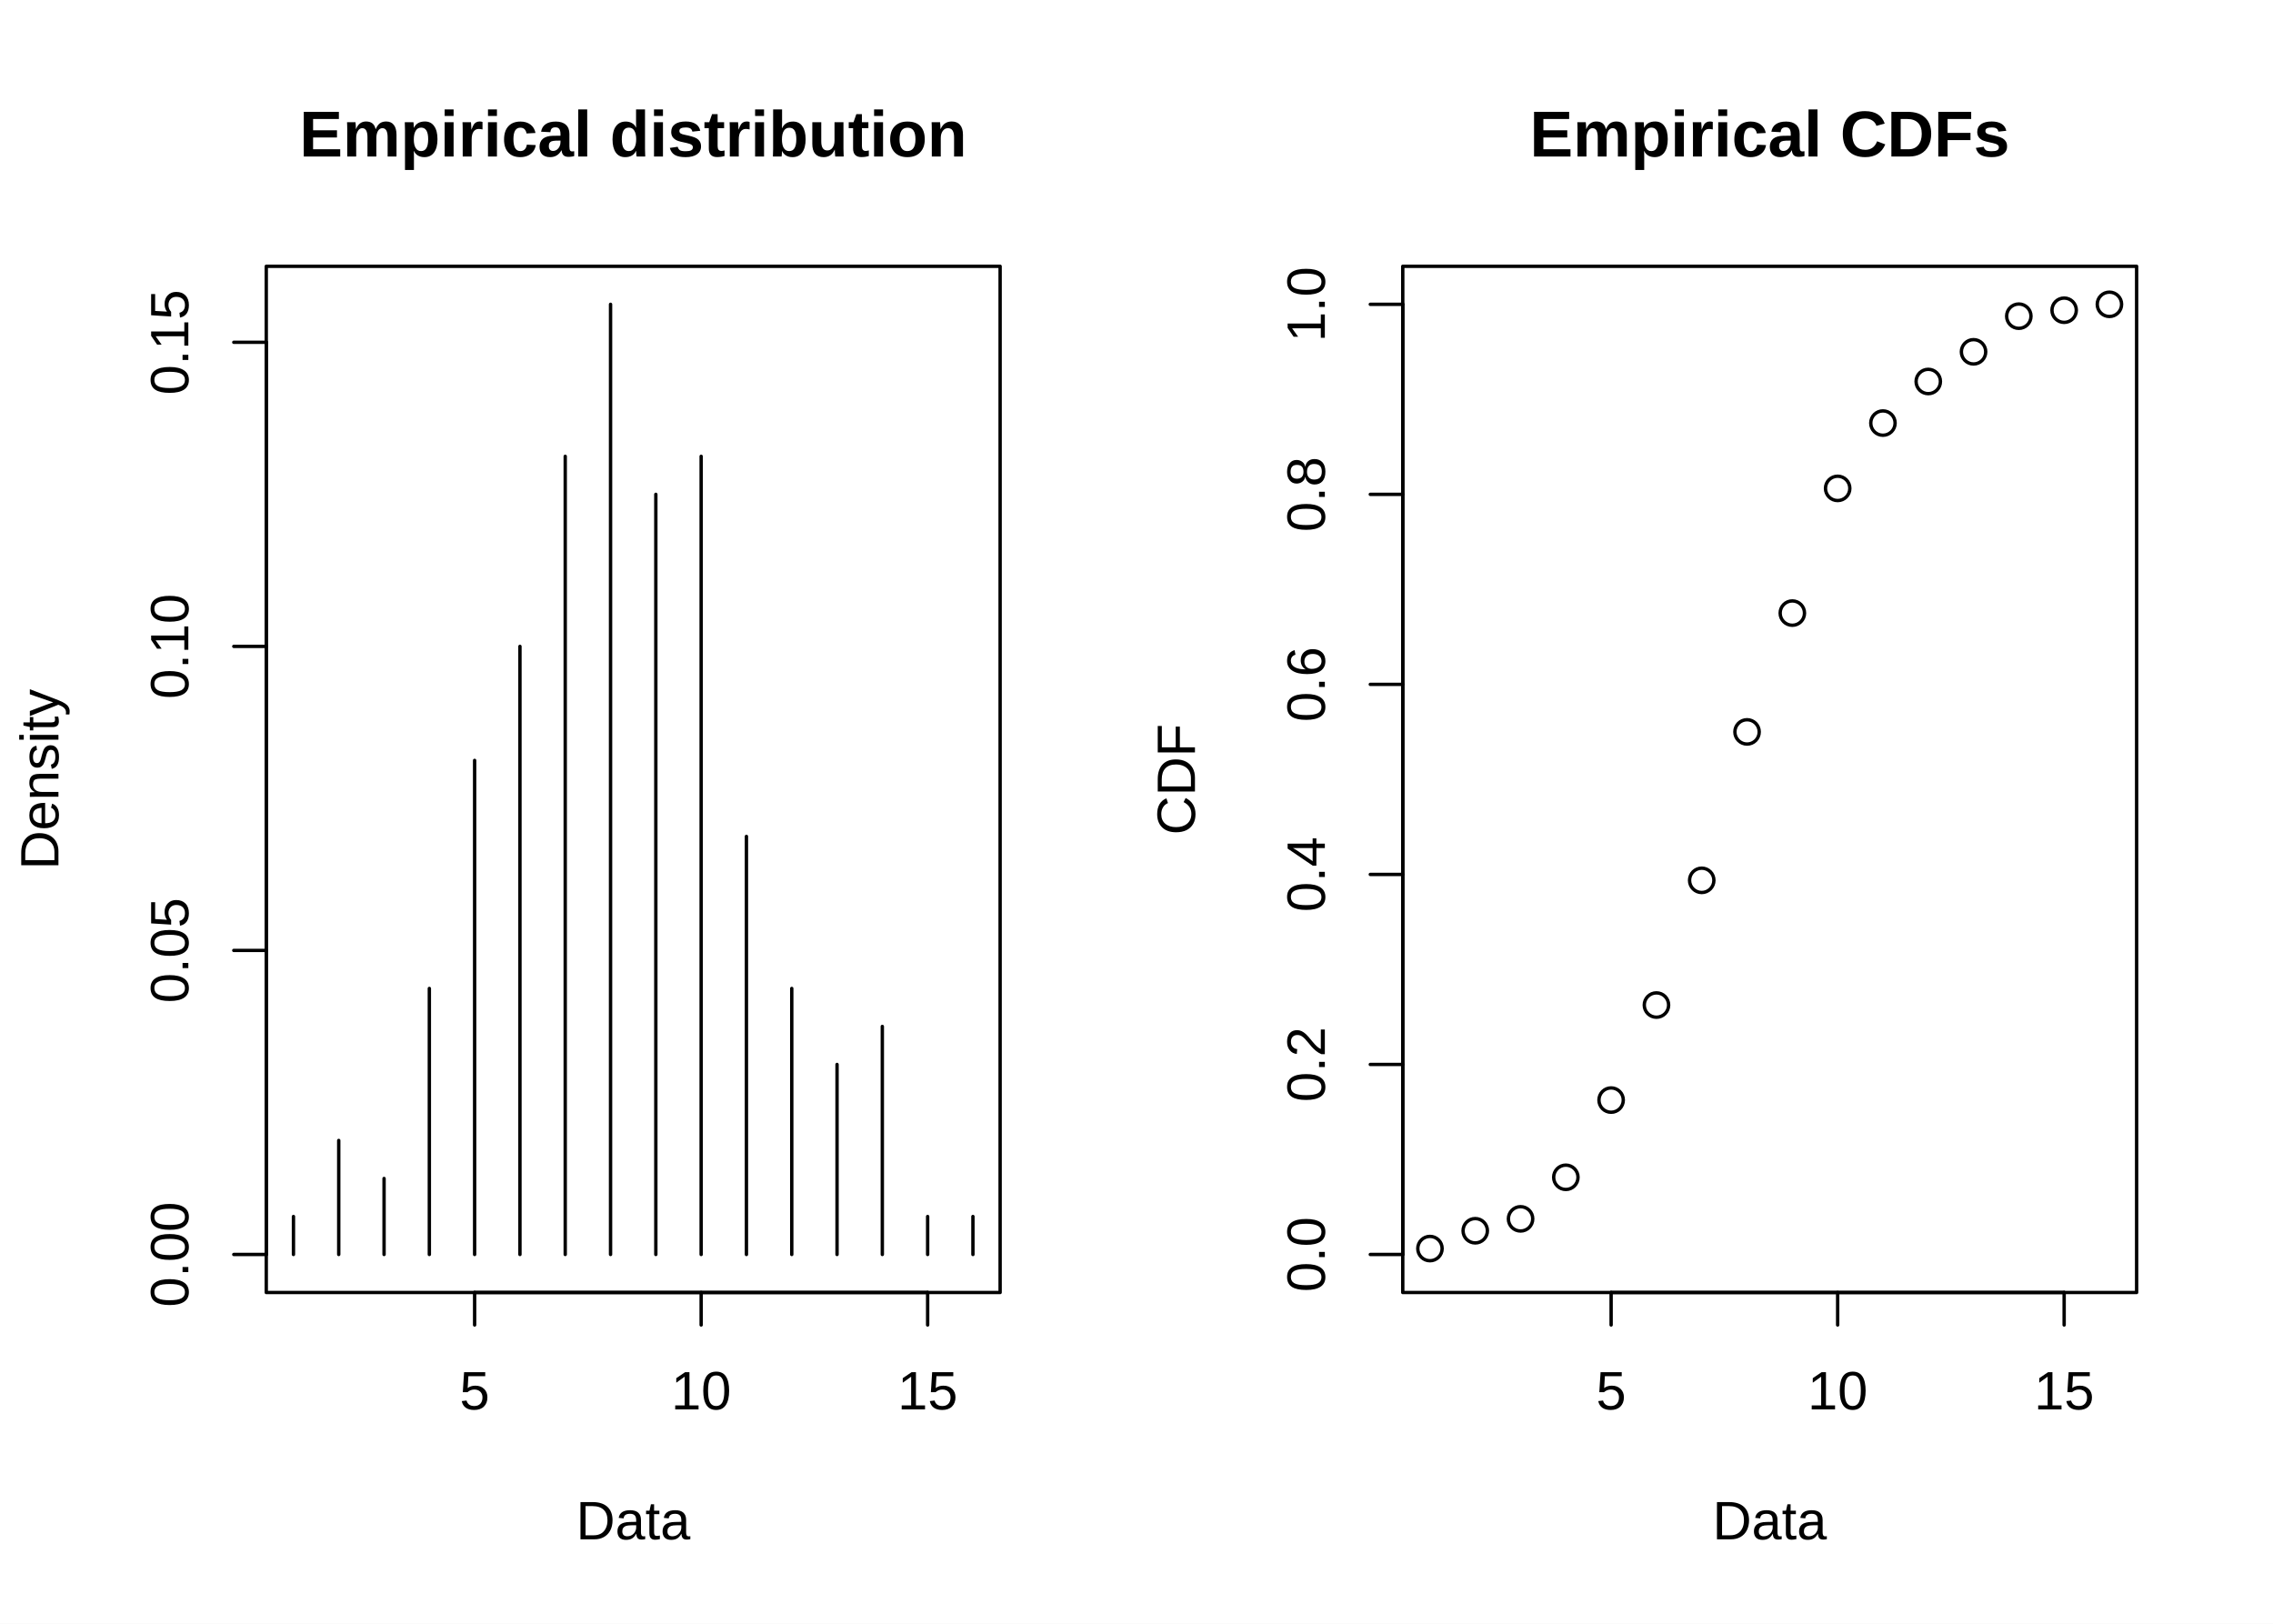
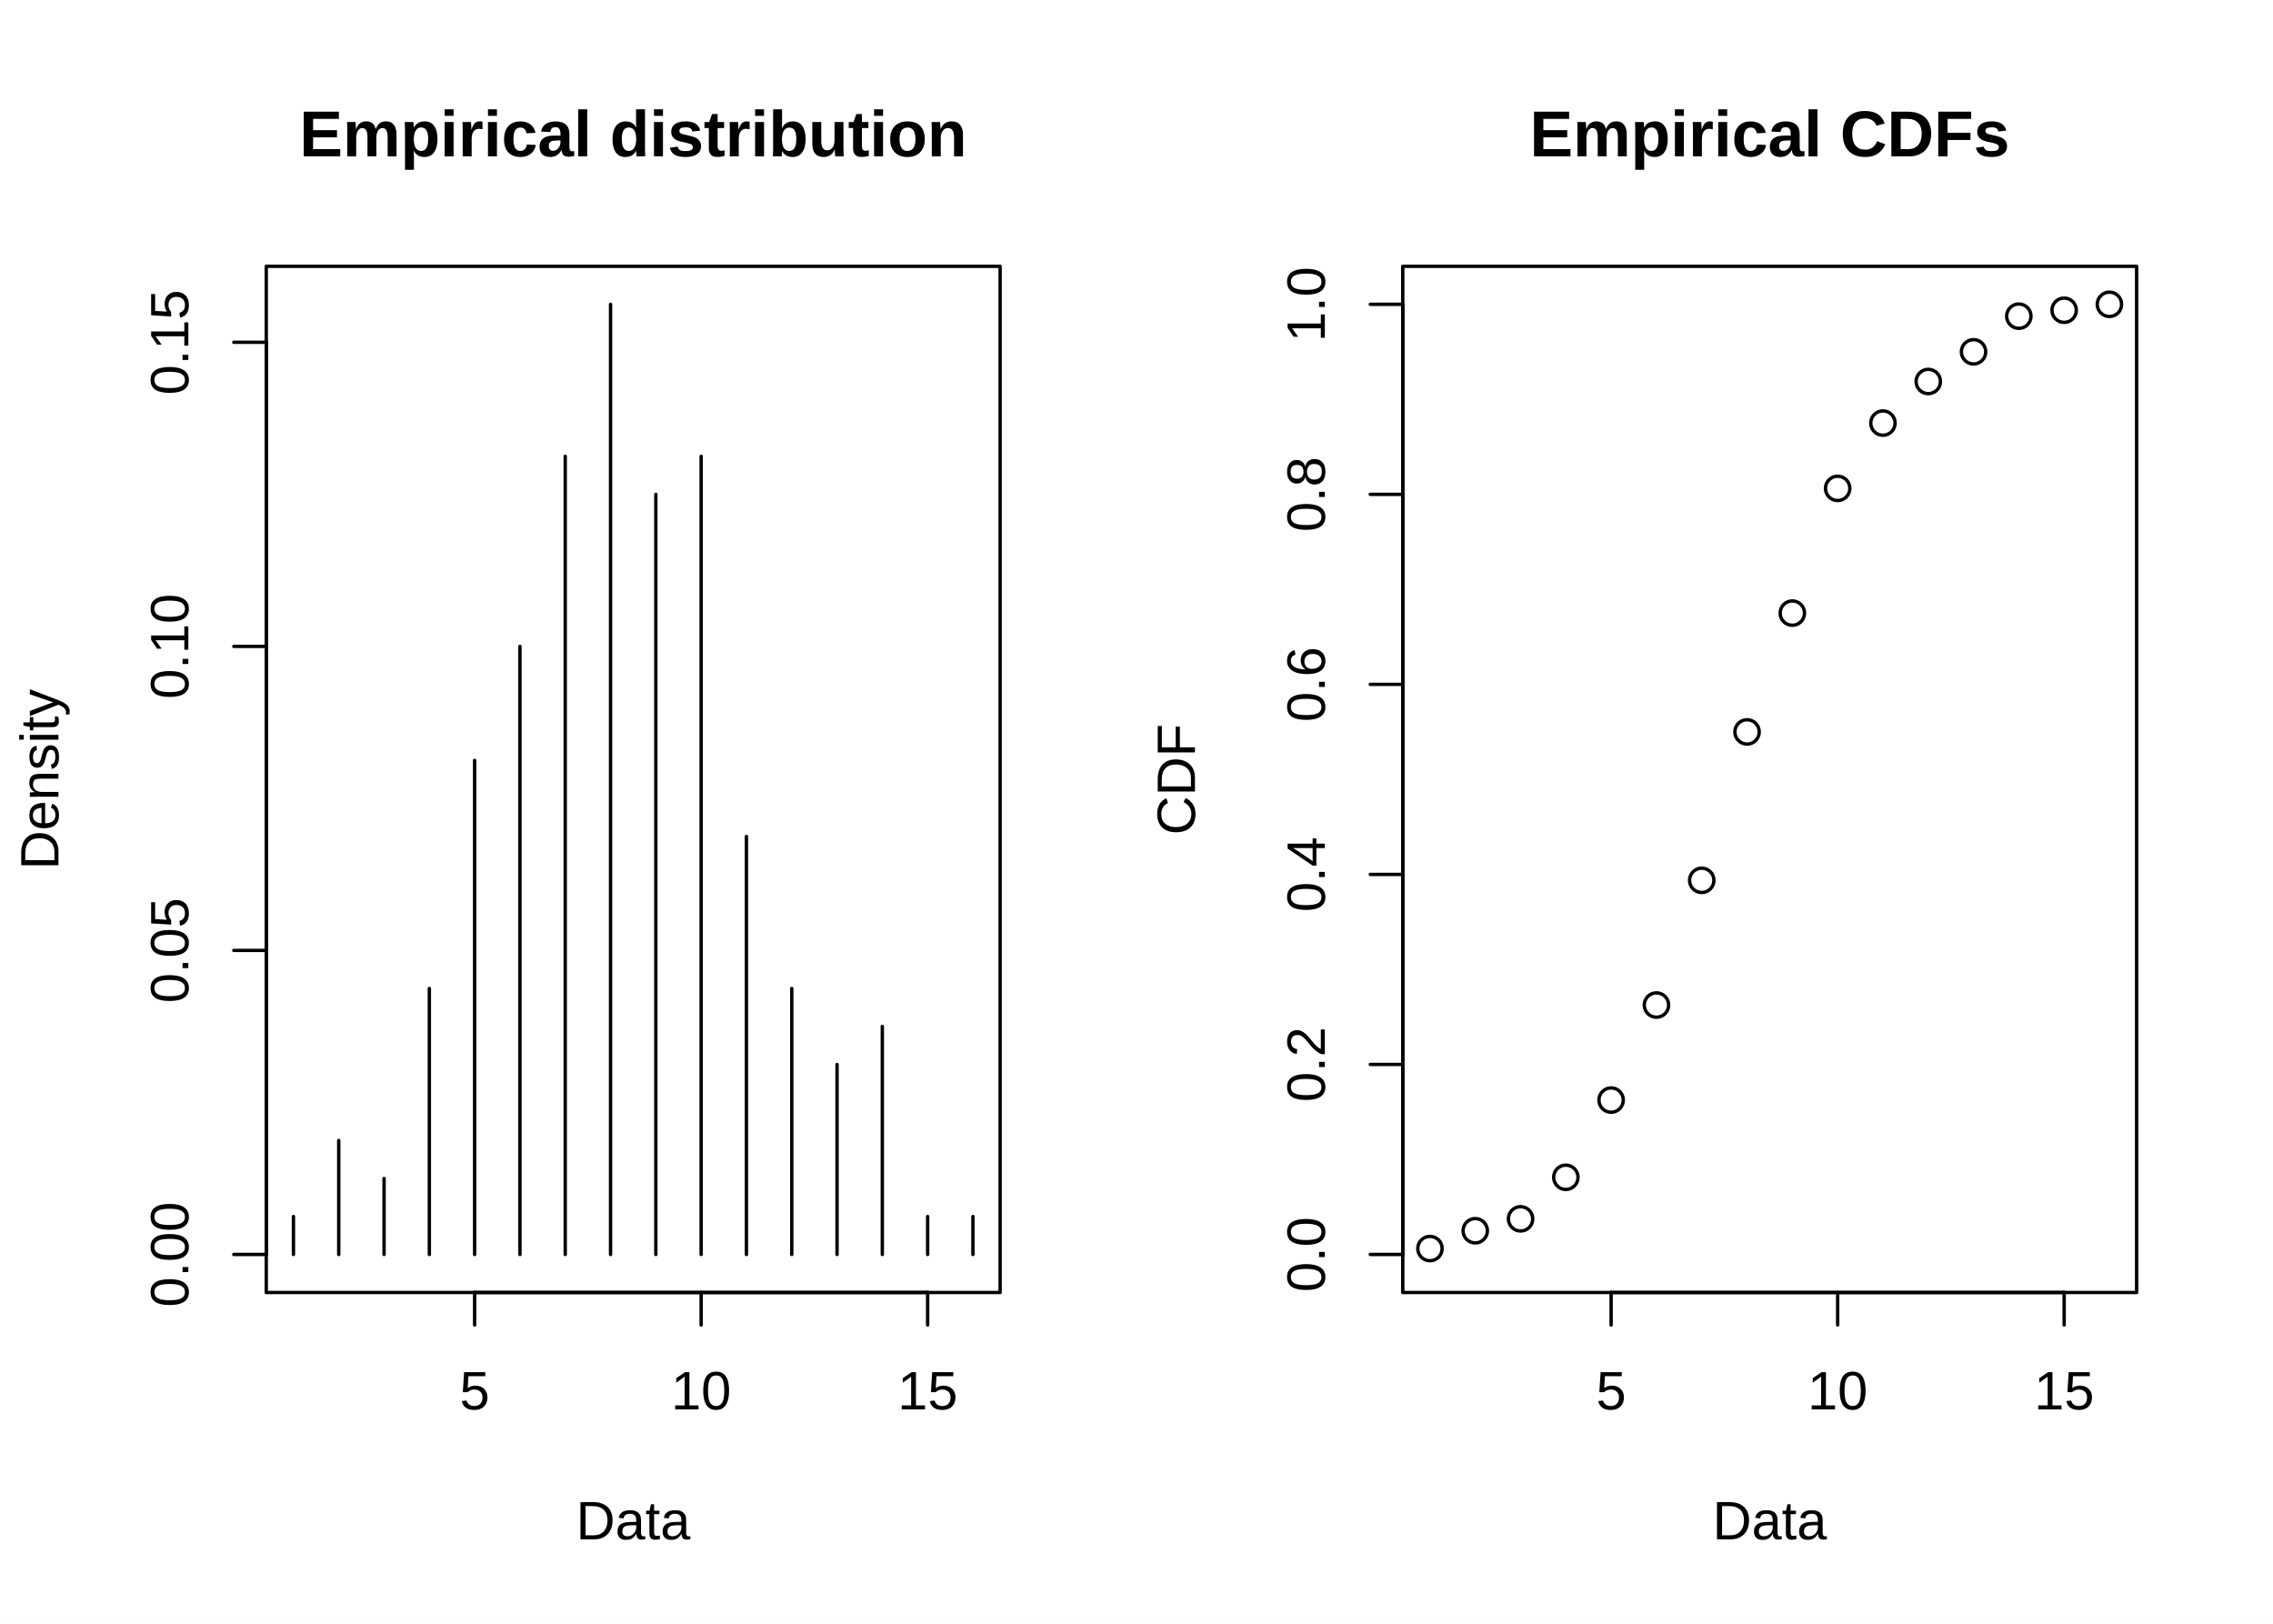
- <svg xmlns="http://www.w3.org/2000/svg" class="svglite" width="504.00pt" height="360.00pt" viewBox="0 0 504.00 360.00">
+ <svg xmlns="http://www.w3.org/2000/svg" viewBox="0 0 504.00 360.00">
  <defs>
    <style type="text/css">
-     .svglite line, .svglite polyline, .svglite polygon, .svglite path, .svglite rect, .svglite circle {
+     line, polyline, polygon, path, rect, circle {
      fill: none;
      stroke: #000000;
      stroke-linecap: round;
      stroke-linejoin: round;
      stroke-miterlimit: 10.00;
    }
  </style>
  </defs>
  <rect width="100%" height="100%" style="stroke: none; fill: #FFFFFF;" />
  <defs>
-     <clipPath id="cpMC4wMHw1MDQuMDB8MC4wMHwzNjAuMDA=">
+     <clipPath id="cpNTkuMDR8MjIxLjc2fDI4Ni41Nnw1OS4wNA==">
+       <rect x="59.04" y="59.04" width="162.72" height="227.52" />
+     </clipPath>
+   </defs>
+   <line x1="65.07" y1="278.13" x2="65.07" y2="269.71" style="stroke-width: 0.75;" clip-path="url(#cpNTkuMDR8MjIxLjc2fDI4Ni41Nnw1OS4wNA==)" />
+   <line x1="75.11" y1="278.13" x2="75.11" y2="252.85" style="stroke-width: 0.75;" clip-path="url(#cpNTkuMDR8MjIxLjc2fDI4Ni41Nnw1OS4wNA==)" />
+   <line x1="85.16" y1="278.13" x2="85.16" y2="261.28" style="stroke-width: 0.75;" clip-path="url(#cpNTkuMDR8MjIxLjc2fDI4Ni41Nnw1OS4wNA==)" />
+   <line x1="95.20" y1="278.13" x2="95.20" y2="219.15" style="stroke-width: 0.75;" clip-path="url(#cpNTkuMDR8MjIxLjc2fDI4Ni41Nnw1OS4wNA==)" />
+   <line x1="105.24" y1="278.13" x2="105.24" y2="168.59" style="stroke-width: 0.75;" clip-path="url(#cpNTkuMDR8MjIxLjc2fDI4Ni41Nnw1OS4wNA==)" />
+   <line x1="115.29" y1="278.13" x2="115.29" y2="143.31" style="stroke-width: 0.75;" clip-path="url(#cpNTkuMDR8MjIxLjc2fDI4Ni41Nnw1OS4wNA==)" />
+   <line x1="125.33" y1="278.13" x2="125.33" y2="101.17" style="stroke-width: 0.75;" clip-path="url(#cpNTkuMDR8MjIxLjc2fDI4Ni41Nnw1OS4wNA==)" />
+   <line x1="135.38" y1="278.13" x2="135.38" y2="67.47" style="stroke-width: 0.75;" clip-path="url(#cpNTkuMDR8MjIxLjc2fDI4Ni41Nnw1OS4wNA==)" />
+   <line x1="145.42" y1="278.13" x2="145.42" y2="109.60" style="stroke-width: 0.75;" clip-path="url(#cpNTkuMDR8MjIxLjc2fDI4Ni41Nnw1OS4wNA==)" />
+   <line x1="155.47" y1="278.13" x2="155.47" y2="101.17" style="stroke-width: 0.75;" clip-path="url(#cpNTkuMDR8MjIxLjc2fDI4Ni41Nnw1OS4wNA==)" />
+   <line x1="165.51" y1="278.13" x2="165.51" y2="185.44" style="stroke-width: 0.75;" clip-path="url(#cpNTkuMDR8MjIxLjc2fDI4Ni41Nnw1OS4wNA==)" />
+   <line x1="175.56" y1="278.13" x2="175.56" y2="219.15" style="stroke-width: 0.75;" clip-path="url(#cpNTkuMDR8MjIxLjc2fDI4Ni41Nnw1OS4wNA==)" />
+   <line x1="185.60" y1="278.13" x2="185.60" y2="236.00" style="stroke-width: 0.75;" clip-path="url(#cpNTkuMDR8MjIxLjc2fDI4Ni41Nnw1OS4wNA==)" />
+   <line x1="195.64" y1="278.13" x2="195.64" y2="227.57" style="stroke-width: 0.75;" clip-path="url(#cpNTkuMDR8MjIxLjc2fDI4Ni41Nnw1OS4wNA==)" />
+   <line x1="205.69" y1="278.13" x2="205.69" y2="269.71" style="stroke-width: 0.75;" clip-path="url(#cpNTkuMDR8MjIxLjc2fDI4Ni41Nnw1OS4wNA==)" />
+   <line x1="215.73" y1="278.13" x2="215.73" y2="269.71" style="stroke-width: 0.75;" clip-path="url(#cpNTkuMDR8MjIxLjc2fDI4Ni41Nnw1OS4wNA==)" />
+   <defs>
+     <clipPath id="cpMC4wMHw1MDQuMDB8MzYwLjAwfDAuMDA=">
      <rect x="0.00" y="0.00" width="504.00" height="360.00" />
    </clipPath>
  </defs>
-   <g clip-path="url(#cpMC4wMHw1MDQuMDB8MC4wMHwzNjAuMDA=)">
- </g>
+   <line x1="105.24" y1="286.56" x2="205.69" y2="286.56" style="stroke-width: 0.75;" clip-path="url(#cpMC4wMHw1MDQuMDB8MzYwLjAwfDAuMDA=)" />
+   <line x1="105.24" y1="286.56" x2="105.24" y2="293.76" style="stroke-width: 0.75;" clip-path="url(#cpMC4wMHw1MDQuMDB8MzYwLjAwfDAuMDA=)" />
+   <line x1="155.47" y1="286.56" x2="155.47" y2="293.76" style="stroke-width: 0.75;" clip-path="url(#cpMC4wMHw1MDQuMDB8MzYwLjAwfDAuMDA=)" />
+   <line x1="205.69" y1="286.56" x2="205.69" y2="293.76" style="stroke-width: 0.75;" clip-path="url(#cpMC4wMHw1MDQuMDB8MzYwLjAwfDAuMDA=)" />
+   <g clip-path="url(#cpMC4wMHw1MDQuMDB8MzYwLjAwfDAuMDA=)">
+     <text x="101.91" y="312.48" style="font-size: 12.00px; font-family: Arial;" textLength="6.67px" lengthAdjust="spacingAndGlyphs">5</text>
+   </g>
+   <g clip-path="url(#cpMC4wMHw1MDQuMDB8MzYwLjAwfDAuMDA=)">
+     <text x="148.79" y="312.48" style="font-size: 12.00px; font-family: Arial;" textLength="13.35px" lengthAdjust="spacingAndGlyphs">10</text>
+   </g>
+   <g clip-path="url(#cpMC4wMHw1MDQuMDB8MzYwLjAwfDAuMDA=)">
+     <text x="199.02" y="312.48" style="font-size: 12.00px; font-family: Arial;" textLength="13.35px" lengthAdjust="spacingAndGlyphs">15</text>
+   </g>
+   <line x1="59.04" y1="278.13" x2="59.04" y2="75.89" style="stroke-width: 0.75;" clip-path="url(#cpMC4wMHw1MDQuMDB8MzYwLjAwfDAuMDA=)" />
+   <line x1="59.04" y1="278.13" x2="51.84" y2="278.13" style="stroke-width: 0.75;" clip-path="url(#cpMC4wMHw1MDQuMDB8MzYwLjAwfDAuMDA=)" />
+   <line x1="59.04" y1="210.72" x2="51.84" y2="210.72" style="stroke-width: 0.75;" clip-path="url(#cpMC4wMHw1MDQuMDB8MzYwLjAwfDAuMDA=)" />
+   <line x1="59.04" y1="143.31" x2="51.84" y2="143.31" style="stroke-width: 0.75;" clip-path="url(#cpMC4wMHw1MDQuMDB8MzYwLjAwfDAuMDA=)" />
+   <line x1="59.04" y1="75.89" x2="51.84" y2="75.89" style="stroke-width: 0.75;" clip-path="url(#cpMC4wMHw1MDQuMDB8MzYwLjAwfDAuMDA=)" />
+   <g clip-path="url(#cpMC4wMHw1MDQuMDB8MzYwLjAwfDAuMDA=)">
+     <text transform="translate(41.76,289.81) rotate(-90)" style="font-size: 12.00px; font-family: Arial;" textLength="23.36px" lengthAdjust="spacingAndGlyphs">0.00</text>
+   </g>
+   <g clip-path="url(#cpMC4wMHw1MDQuMDB8MzYwLjAwfDAuMDA=)">
+     <text transform="translate(41.76,222.40) rotate(-90)" style="font-size: 12.00px; font-family: Arial;" textLength="23.36px" lengthAdjust="spacingAndGlyphs">0.05</text>
+   </g>
+   <g clip-path="url(#cpMC4wMHw1MDQuMDB8MzYwLjAwfDAuMDA=)">
+     <text transform="translate(41.76,154.98) rotate(-90)" style="font-size: 12.00px; font-family: Arial;" textLength="23.36px" lengthAdjust="spacingAndGlyphs">0.10</text>
+   </g>
+   <g clip-path="url(#cpMC4wMHw1MDQuMDB8MzYwLjAwfDAuMDA=)">
+     <text transform="translate(41.76,87.57) rotate(-90)" style="font-size: 12.00px; font-family: Arial;" textLength="23.36px" lengthAdjust="spacingAndGlyphs">0.15</text>
+   </g>
+   <polyline points="59.04,286.56 221.76,286.56 221.76,59.04 59.04,59.04 59.04,286.56 " style="stroke-width: 0.75;" clip-path="url(#cpMC4wMHw1MDQuMDB8MzYwLjAwfDAuMDA=)" />
  <defs>
-     <clipPath id="cpNTkuMDR8MjIxLjc2fDU5LjA0fDI4Ni41Ng==">
-       <rect x="59.04" y="59.04" width="162.72" height="227.52" />
-     </clipPath>
-   </defs>
-   <g clip-path="url(#cpNTkuMDR8MjIxLjc2fDU5LjA0fDI4Ni41Ng==)">
-     <line x1="65.07" y1="278.13" x2="65.07" y2="269.71" style="stroke-width: 0.75;" />
-     <line x1="75.11" y1="278.13" x2="75.11" y2="252.85" style="stroke-width: 0.75;" />
-     <line x1="85.16" y1="278.13" x2="85.16" y2="261.28" style="stroke-width: 0.75;" />
-     <line x1="95.20" y1="278.13" x2="95.20" y2="219.15" style="stroke-width: 0.75;" />
-     <line x1="105.24" y1="278.13" x2="105.24" y2="168.59" style="stroke-width: 0.75;" />
-     <line x1="115.29" y1="278.13" x2="115.29" y2="143.31" style="stroke-width: 0.75;" />
-     <line x1="125.33" y1="278.13" x2="125.33" y2="101.17" style="stroke-width: 0.75;" />
-     <line x1="135.38" y1="278.13" x2="135.38" y2="67.47" style="stroke-width: 0.75;" />
-     <line x1="145.42" y1="278.13" x2="145.42" y2="109.60" style="stroke-width: 0.75;" />
-     <line x1="155.47" y1="278.13" x2="155.47" y2="101.17" style="stroke-width: 0.75;" />
-     <line x1="165.51" y1="278.13" x2="165.51" y2="185.44" style="stroke-width: 0.75;" />
-     <line x1="175.56" y1="278.13" x2="175.56" y2="219.15" style="stroke-width: 0.75;" />
-     <line x1="185.60" y1="278.13" x2="185.60" y2="236.00" style="stroke-width: 0.75;" />
-     <line x1="195.64" y1="278.13" x2="195.64" y2="227.57" style="stroke-width: 0.75;" />
-     <line x1="205.69" y1="278.13" x2="205.69" y2="269.71" style="stroke-width: 0.75;" />
-     <line x1="215.73" y1="278.13" x2="215.73" y2="269.71" style="stroke-width: 0.75;" />
-   </g>
-   <g clip-path="url(#cpMC4wMHw1MDQuMDB8MC4wMHwzNjAuMDA=)">
-     <line x1="105.24" y1="286.56" x2="205.69" y2="286.56" style="stroke-width: 0.75;" />
-     <line x1="105.24" y1="286.56" x2="105.24" y2="293.76" style="stroke-width: 0.75;" />
-     <line x1="155.47" y1="286.56" x2="155.47" y2="293.76" style="stroke-width: 0.75;" />
-     <line x1="205.69" y1="286.56" x2="205.69" y2="293.76" style="stroke-width: 0.75;" />
-     <text x="105.24" y="312.48" text-anchor="middle" style="font-size: 12.00px; font-family: Arial;" textLength="6.67px" lengthAdjust="spacingAndGlyphs">5</text>
-     <text x="155.47" y="312.48" text-anchor="middle" style="font-size: 12.00px; font-family: Arial;" textLength="13.35px" lengthAdjust="spacingAndGlyphs">10</text>
-     <text x="205.69" y="312.48" text-anchor="middle" style="font-size: 12.00px; font-family: Arial;" textLength="13.35px" lengthAdjust="spacingAndGlyphs">15</text>
-     <line x1="59.04" y1="278.13" x2="59.04" y2="75.89" style="stroke-width: 0.75;" />
-     <line x1="59.04" y1="278.13" x2="51.84" y2="278.13" style="stroke-width: 0.75;" />
-     <line x1="59.04" y1="210.72" x2="51.84" y2="210.72" style="stroke-width: 0.75;" />
-     <line x1="59.04" y1="143.31" x2="51.84" y2="143.31" style="stroke-width: 0.75;" />
-     <line x1="59.04" y1="75.89" x2="51.84" y2="75.89" style="stroke-width: 0.75;" />
-     <text transform="translate(41.76,278.13) rotate(-90)" text-anchor="middle" style="font-size: 12.00px; font-family: Arial;" textLength="23.36px" lengthAdjust="spacingAndGlyphs">0.00</text>
-     <text transform="translate(41.76,210.72) rotate(-90)" text-anchor="middle" style="font-size: 12.00px; font-family: Arial;" textLength="23.36px" lengthAdjust="spacingAndGlyphs">0.05</text>
-     <text transform="translate(41.76,143.31) rotate(-90)" text-anchor="middle" style="font-size: 12.00px; font-family: Arial;" textLength="23.36px" lengthAdjust="spacingAndGlyphs">0.10</text>
-     <text transform="translate(41.76,75.89) rotate(-90)" text-anchor="middle" style="font-size: 12.00px; font-family: Arial;" textLength="23.36px" lengthAdjust="spacingAndGlyphs">0.15</text>
-     <polyline points="59.04,286.56 221.76,286.56 221.76,59.04 59.04,59.04 59.04,286.56 " style="stroke-width: 0.75;" />
-   </g>
-   <defs>
-     <clipPath id="cpMC4wMHwyNTIuMDB8MC4wMHwzNjAuMDA=">
+     <clipPath id="cpMC4wMHwyNTIuMDB8MzYwLjAwfDAuMDA=">
      <rect x="0.00" y="0.00" width="252.00" height="360.00" />
    </clipPath>
  </defs>
-   <g clip-path="url(#cpMC4wMHwyNTIuMDB8MC4wMHwzNjAuMDA=)">
-     <text x="140.40" y="34.70" text-anchor="middle" style="font-size: 14.40px; font-weight: bold; font-family: Arial;" textLength="147.92px" lengthAdjust="spacingAndGlyphs">Empirical distribution</text>
-     <text x="140.40" y="341.28" text-anchor="middle" style="font-size: 12.00px; font-family: Arial;" textLength="25.35px" lengthAdjust="spacingAndGlyphs">Data</text>
-     <text transform="translate(12.96,172.80) rotate(-90)" text-anchor="middle" style="font-size: 12.00px; font-family: Arial;" textLength="40.01px" lengthAdjust="spacingAndGlyphs">Density</text>
+   <g clip-path="url(#cpMC4wMHwyNTIuMDB8MzYwLjAwfDAuMDA=)">
+     <text x="66.39" y="34.67" style="font-size: 14.40px; font-weight: bold; font-family: Arial;" textLength="148.01px" lengthAdjust="spacingAndGlyphs">Empirical distribution</text>
+   </g>
+   <g clip-path="url(#cpMC4wMHwyNTIuMDB8MzYwLjAwfDAuMDA=)">
+     <text x="127.73" y="341.28" style="font-size: 12.00px; font-family: Arial;" textLength="25.35px" lengthAdjust="spacingAndGlyphs">Data</text>
+   </g>
+   <g clip-path="url(#cpMC4wMHwyNTIuMDB8MzYwLjAwfDAuMDA=)">
+     <text transform="translate(12.96,192.81) rotate(-90)" style="font-size: 12.00px; font-family: Arial;" textLength="40.01px" lengthAdjust="spacingAndGlyphs">Density</text>
  </g>
  <defs>
-     <clipPath id="cpMzExLjA0fDQ3My43Nnw1OS4wNHwyODYuNTY=">
+     <clipPath id="cpMzExLjA0fDQ3My43NnwyODYuNTZ8NTkuMDQ=">
      <rect x="311.04" y="59.04" width="162.72" height="227.52" />
    </clipPath>
  </defs>
-   <g clip-path="url(#cpMzExLjA0fDQ3My43Nnw1OS4wNHwyODYuNTY=)">
-     <circle cx="317.07" cy="276.82" r="2.70" style="stroke-width: 0.75;" />
-     <circle cx="327.11" cy="272.87" r="2.70" style="stroke-width: 0.75;" />
-     <circle cx="337.16" cy="270.23" r="2.70" style="stroke-width: 0.75;" />
-     <circle cx="347.20" cy="261.02" r="2.70" style="stroke-width: 0.75;" />
-     <circle cx="357.24" cy="243.90" r="2.70" style="stroke-width: 0.75;" />
-     <circle cx="367.29" cy="222.83" r="2.70" style="stroke-width: 0.75;" />
-     <circle cx="377.33" cy="195.18" r="2.70" style="stroke-width: 0.75;" />
-     <circle cx="387.38" cy="162.27" r="2.70" style="stroke-width: 0.75;" />
-     <circle cx="397.42" cy="135.93" r="2.70" style="stroke-width: 0.75;" />
-     <circle cx="407.47" cy="108.28" r="2.70" style="stroke-width: 0.75;" />
-     <circle cx="417.51" cy="93.80" r="2.70" style="stroke-width: 0.75;" />
-     <circle cx="427.56" cy="84.58" r="2.70" style="stroke-width: 0.75;" />
-     <circle cx="437.60" cy="78.00" r="2.70" style="stroke-width: 0.75;" />
-     <circle cx="447.64" cy="70.10" r="2.70" style="stroke-width: 0.75;" />
-     <circle cx="457.69" cy="68.78" r="2.70" style="stroke-width: 0.75;" />
-     <circle cx="467.73" cy="67.47" r="2.70" style="stroke-width: 0.75;" />
+   <circle cx="317.07" cy="276.82" r="2.70" style="stroke-width: 0.75;" clip-path="url(#cpMzExLjA0fDQ3My43NnwyODYuNTZ8NTkuMDQ=)" />
+   <circle cx="327.11" cy="272.87" r="2.70" style="stroke-width: 0.75;" clip-path="url(#cpMzExLjA0fDQ3My43NnwyODYuNTZ8NTkuMDQ=)" />
+   <circle cx="337.16" cy="270.23" r="2.70" style="stroke-width: 0.75;" clip-path="url(#cpMzExLjA0fDQ3My43NnwyODYuNTZ8NTkuMDQ=)" />
+   <circle cx="347.20" cy="261.02" r="2.70" style="stroke-width: 0.75;" clip-path="url(#cpMzExLjA0fDQ3My43NnwyODYuNTZ8NTkuMDQ=)" />
+   <circle cx="357.24" cy="243.90" r="2.70" style="stroke-width: 0.75;" clip-path="url(#cpMzExLjA0fDQ3My43NnwyODYuNTZ8NTkuMDQ=)" />
+   <circle cx="367.29" cy="222.83" r="2.70" style="stroke-width: 0.75;" clip-path="url(#cpMzExLjA0fDQ3My43NnwyODYuNTZ8NTkuMDQ=)" />
+   <circle cx="377.33" cy="195.18" r="2.70" style="stroke-width: 0.75;" clip-path="url(#cpMzExLjA0fDQ3My43NnwyODYuNTZ8NTkuMDQ=)" />
+   <circle cx="387.38" cy="162.27" r="2.70" style="stroke-width: 0.75;" clip-path="url(#cpMzExLjA0fDQ3My43NnwyODYuNTZ8NTkuMDQ=)" />
+   <circle cx="397.42" cy="135.93" r="2.70" style="stroke-width: 0.75;" clip-path="url(#cpMzExLjA0fDQ3My43NnwyODYuNTZ8NTkuMDQ=)" />
+   <circle cx="407.47" cy="108.28" r="2.70" style="stroke-width: 0.75;" clip-path="url(#cpMzExLjA0fDQ3My43NnwyODYuNTZ8NTkuMDQ=)" />
+   <circle cx="417.51" cy="93.80" r="2.70" style="stroke-width: 0.75;" clip-path="url(#cpMzExLjA0fDQ3My43NnwyODYuNTZ8NTkuMDQ=)" />
+   <circle cx="427.56" cy="84.58" r="2.70" style="stroke-width: 0.75;" clip-path="url(#cpMzExLjA0fDQ3My43NnwyODYuNTZ8NTkuMDQ=)" />
+   <circle cx="437.60" cy="78.00" r="2.70" style="stroke-width: 0.75;" clip-path="url(#cpMzExLjA0fDQ3My43NnwyODYuNTZ8NTkuMDQ=)" />
+   <circle cx="447.64" cy="70.10" r="2.70" style="stroke-width: 0.75;" clip-path="url(#cpMzExLjA0fDQ3My43NnwyODYuNTZ8NTkuMDQ=)" />
+   <circle cx="457.69" cy="68.78" r="2.70" style="stroke-width: 0.75;" clip-path="url(#cpMzExLjA0fDQ3My43NnwyODYuNTZ8NTkuMDQ=)" />
+   <circle cx="467.73" cy="67.47" r="2.70" style="stroke-width: 0.75;" clip-path="url(#cpMzExLjA0fDQ3My43NnwyODYuNTZ8NTkuMDQ=)" />
+   <defs>
+     <clipPath id="cpMC4wMHw1MDQuMDB8MzYwLjAwfDAuMDA=">
+       <rect x="0.00" y="0.00" width="504.00" height="360.00" />
+     </clipPath>
+   </defs>
+   <line x1="357.24" y1="286.56" x2="457.69" y2="286.56" style="stroke-width: 0.75;" clip-path="url(#cpMC4wMHw1MDQuMDB8MzYwLjAwfDAuMDA=)" />
+   <line x1="357.24" y1="286.56" x2="357.24" y2="293.76" style="stroke-width: 0.75;" clip-path="url(#cpMC4wMHw1MDQuMDB8MzYwLjAwfDAuMDA=)" />
+   <line x1="407.47" y1="286.56" x2="407.47" y2="293.76" style="stroke-width: 0.75;" clip-path="url(#cpMC4wMHw1MDQuMDB8MzYwLjAwfDAuMDA=)" />
+   <line x1="457.69" y1="286.56" x2="457.69" y2="293.76" style="stroke-width: 0.75;" clip-path="url(#cpMC4wMHw1MDQuMDB8MzYwLjAwfDAuMDA=)" />
+   <g clip-path="url(#cpMC4wMHw1MDQuMDB8MzYwLjAwfDAuMDA=)">
+     <text x="353.91" y="312.48" style="font-size: 12.00px; font-family: Arial;" textLength="6.67px" lengthAdjust="spacingAndGlyphs">5</text>
  </g>
-   <g clip-path="url(#cpMC4wMHw1MDQuMDB8MC4wMHwzNjAuMDA=)">
-     <line x1="357.24" y1="286.56" x2="457.69" y2="286.56" style="stroke-width: 0.75;" />
-     <line x1="357.24" y1="286.56" x2="357.24" y2="293.76" style="stroke-width: 0.75;" />
-     <line x1="407.47" y1="286.56" x2="407.47" y2="293.76" style="stroke-width: 0.75;" />
-     <line x1="457.69" y1="286.56" x2="457.69" y2="293.76" style="stroke-width: 0.75;" />
-     <text x="357.24" y="312.48" text-anchor="middle" style="font-size: 12.00px; font-family: Arial;" textLength="6.67px" lengthAdjust="spacingAndGlyphs">5</text>
-     <text x="407.47" y="312.48" text-anchor="middle" style="font-size: 12.00px; font-family: Arial;" textLength="13.35px" lengthAdjust="spacingAndGlyphs">10</text>
-     <text x="457.69" y="312.48" text-anchor="middle" style="font-size: 12.00px; font-family: Arial;" textLength="13.35px" lengthAdjust="spacingAndGlyphs">15</text>
-     <line x1="311.04" y1="278.13" x2="311.04" y2="67.47" style="stroke-width: 0.75;" />
-     <line x1="311.04" y1="278.13" x2="303.84" y2="278.13" style="stroke-width: 0.75;" />
-     <line x1="311.04" y1="236.00" x2="303.84" y2="236.00" style="stroke-width: 0.75;" />
-     <line x1="311.04" y1="193.87" x2="303.84" y2="193.87" style="stroke-width: 0.75;" />
-     <line x1="311.04" y1="151.73" x2="303.84" y2="151.73" style="stroke-width: 0.75;" />
-     <line x1="311.04" y1="109.60" x2="303.84" y2="109.60" style="stroke-width: 0.75;" />
-     <line x1="311.04" y1="67.47" x2="303.84" y2="67.47" style="stroke-width: 0.75;" />
-     <text transform="translate(293.76,278.13) rotate(-90)" text-anchor="middle" style="font-size: 12.00px; font-family: Arial;" textLength="16.68px" lengthAdjust="spacingAndGlyphs">0.0</text>
-     <text transform="translate(293.76,236.00) rotate(-90)" text-anchor="middle" style="font-size: 12.00px; font-family: Arial;" textLength="16.68px" lengthAdjust="spacingAndGlyphs">0.2</text>
-     <text transform="translate(293.76,193.87) rotate(-90)" text-anchor="middle" style="font-size: 12.00px; font-family: Arial;" textLength="16.68px" lengthAdjust="spacingAndGlyphs">0.4</text>
-     <text transform="translate(293.76,151.73) rotate(-90)" text-anchor="middle" style="font-size: 12.00px; font-family: Arial;" textLength="16.68px" lengthAdjust="spacingAndGlyphs">0.6</text>
-     <text transform="translate(293.76,109.60) rotate(-90)" text-anchor="middle" style="font-size: 12.00px; font-family: Arial;" textLength="16.68px" lengthAdjust="spacingAndGlyphs">0.8</text>
-     <text transform="translate(293.76,67.47) rotate(-90)" text-anchor="middle" style="font-size: 12.00px; font-family: Arial;" textLength="16.68px" lengthAdjust="spacingAndGlyphs">1.0</text>
-     <polyline points="311.04,286.56 473.76,286.56 473.76,59.04 311.04,59.04 311.04,286.56 " style="stroke-width: 0.75;" />
+   <g clip-path="url(#cpMC4wMHw1MDQuMDB8MzYwLjAwfDAuMDA=)">
+     <text x="400.79" y="312.48" style="font-size: 12.00px; font-family: Arial;" textLength="13.35px" lengthAdjust="spacingAndGlyphs">10</text>
  </g>
+   <g clip-path="url(#cpMC4wMHw1MDQuMDB8MzYwLjAwfDAuMDA=)">
+     <text x="451.02" y="312.48" style="font-size: 12.00px; font-family: Arial;" textLength="13.35px" lengthAdjust="spacingAndGlyphs">15</text>
+   </g>
+   <line x1="311.04" y1="278.13" x2="311.04" y2="67.47" style="stroke-width: 0.75;" clip-path="url(#cpMC4wMHw1MDQuMDB8MzYwLjAwfDAuMDA=)" />
+   <line x1="311.04" y1="278.13" x2="303.84" y2="278.13" style="stroke-width: 0.75;" clip-path="url(#cpMC4wMHw1MDQuMDB8MzYwLjAwfDAuMDA=)" />
+   <line x1="311.04" y1="236.00" x2="303.84" y2="236.00" style="stroke-width: 0.75;" clip-path="url(#cpMC4wMHw1MDQuMDB8MzYwLjAwfDAuMDA=)" />
+   <line x1="311.04" y1="193.87" x2="303.84" y2="193.87" style="stroke-width: 0.75;" clip-path="url(#cpMC4wMHw1MDQuMDB8MzYwLjAwfDAuMDA=)" />
+   <line x1="311.04" y1="151.73" x2="303.84" y2="151.73" style="stroke-width: 0.75;" clip-path="url(#cpMC4wMHw1MDQuMDB8MzYwLjAwfDAuMDA=)" />
+   <line x1="311.04" y1="109.60" x2="303.84" y2="109.60" style="stroke-width: 0.75;" clip-path="url(#cpMC4wMHw1MDQuMDB8MzYwLjAwfDAuMDA=)" />
+   <line x1="311.04" y1="67.47" x2="303.84" y2="67.47" style="stroke-width: 0.75;" clip-path="url(#cpMC4wMHw1MDQuMDB8MzYwLjAwfDAuMDA=)" />
+   <g clip-path="url(#cpMC4wMHw1MDQuMDB8MzYwLjAwfDAuMDA=)">
+     <text transform="translate(293.76,286.47) rotate(-90)" style="font-size: 12.00px; font-family: Arial;" textLength="16.68px" lengthAdjust="spacingAndGlyphs">0.0</text>
+   </g>
+   <g clip-path="url(#cpMC4wMHw1MDQuMDB8MzYwLjAwfDAuMDA=)">
+     <text transform="translate(293.76,244.34) rotate(-90)" style="font-size: 12.00px; font-family: Arial;" textLength="16.68px" lengthAdjust="spacingAndGlyphs">0.2</text>
+   </g>
+   <g clip-path="url(#cpMC4wMHw1MDQuMDB8MzYwLjAwfDAuMDA=)">
+     <text transform="translate(293.76,202.21) rotate(-90)" style="font-size: 12.00px; font-family: Arial;" textLength="16.68px" lengthAdjust="spacingAndGlyphs">0.4</text>
+   </g>
+   <g clip-path="url(#cpMC4wMHw1MDQuMDB8MzYwLjAwfDAuMDA=)">
+     <text transform="translate(293.76,160.07) rotate(-90)" style="font-size: 12.00px; font-family: Arial;" textLength="16.68px" lengthAdjust="spacingAndGlyphs">0.6</text>
+   </g>
+   <g clip-path="url(#cpMC4wMHw1MDQuMDB8MzYwLjAwfDAuMDA=)">
+     <text transform="translate(293.76,117.94) rotate(-90)" style="font-size: 12.00px; font-family: Arial;" textLength="16.68px" lengthAdjust="spacingAndGlyphs">0.8</text>
+   </g>
+   <g clip-path="url(#cpMC4wMHw1MDQuMDB8MzYwLjAwfDAuMDA=)">
+     <text transform="translate(293.76,75.81) rotate(-90)" style="font-size: 12.00px; font-family: Arial;" textLength="16.68px" lengthAdjust="spacingAndGlyphs">1.0</text>
+   </g>
+   <polyline points="311.04,286.56 473.76,286.56 473.76,59.04 311.04,59.04 311.04,286.56 " style="stroke-width: 0.75;" clip-path="url(#cpMC4wMHw1MDQuMDB8MzYwLjAwfDAuMDA=)" />
  <defs>
-     <clipPath id="cpMjUyLjAwfDUwNC4wMHwwLjAwfDM2MC4wMA==">
+     <clipPath id="cpMjUyLjAwfDUwNC4wMHwzNjAuMDB8MC4wMA==">
      <rect x="252.00" y="0.00" width="252.00" height="360.00" />
    </clipPath>
  </defs>
-   <g clip-path="url(#cpMjUyLjAwfDUwNC4wMHwwLjAwfDM2MC4wMA==)">
-     <text x="392.40" y="34.70" text-anchor="middle" style="font-size: 14.40px; font-weight: bold; font-family: Arial;" textLength="106.36px" lengthAdjust="spacingAndGlyphs">Empirical CDFs</text>
-     <text x="392.40" y="341.28" text-anchor="middle" style="font-size: 12.00px; font-family: Arial;" textLength="25.35px" lengthAdjust="spacingAndGlyphs">Data</text>
-     <text transform="translate(264.96,172.80) rotate(-90)" text-anchor="middle" style="font-size: 12.00px; font-family: Arial;" textLength="24.67px" lengthAdjust="spacingAndGlyphs">CDF</text>
+   <g clip-path="url(#cpMjUyLjAwfDUwNC4wMHwzNjAuMDB8MC4wMA==)">
+     <text x="339.18" y="34.67" style="font-size: 14.40px; font-weight: bold; font-family: Arial;" textLength="106.43px" lengthAdjust="spacingAndGlyphs">Empirical CDFs</text>
+   </g>
+   <g clip-path="url(#cpMjUyLjAwfDUwNC4wMHwzNjAuMDB8MC4wMA==)">
+     <text x="379.73" y="341.28" style="font-size: 12.00px; font-family: Arial;" textLength="25.35px" lengthAdjust="spacingAndGlyphs">Data</text>
+   </g>
+   <g clip-path="url(#cpMjUyLjAwfDUwNC4wMHwzNjAuMDB8MC4wMA==)">
+     <text transform="translate(264.96,185.13) rotate(-90)" style="font-size: 12.00px; font-family: Arial;" textLength="24.66px" lengthAdjust="spacingAndGlyphs">CDF</text>
  </g>
  <defs>
-     <clipPath id="cpNTkuMDR8NDczLjc2fDU5LjA0fDI4Ni41Ng==">
+     <clipPath id="cpNTkuMDR8NDczLjc2fDI4Ni41Nnw1OS4wNA==">
      <rect x="59.04" y="59.04" width="414.72" height="227.52" />
    </clipPath>
  </defs>
-   <g clip-path="url(#cpNTkuMDR8NDczLjc2fDU5LjA0fDI4Ni41Ng==)">
- </g>
</svg>
